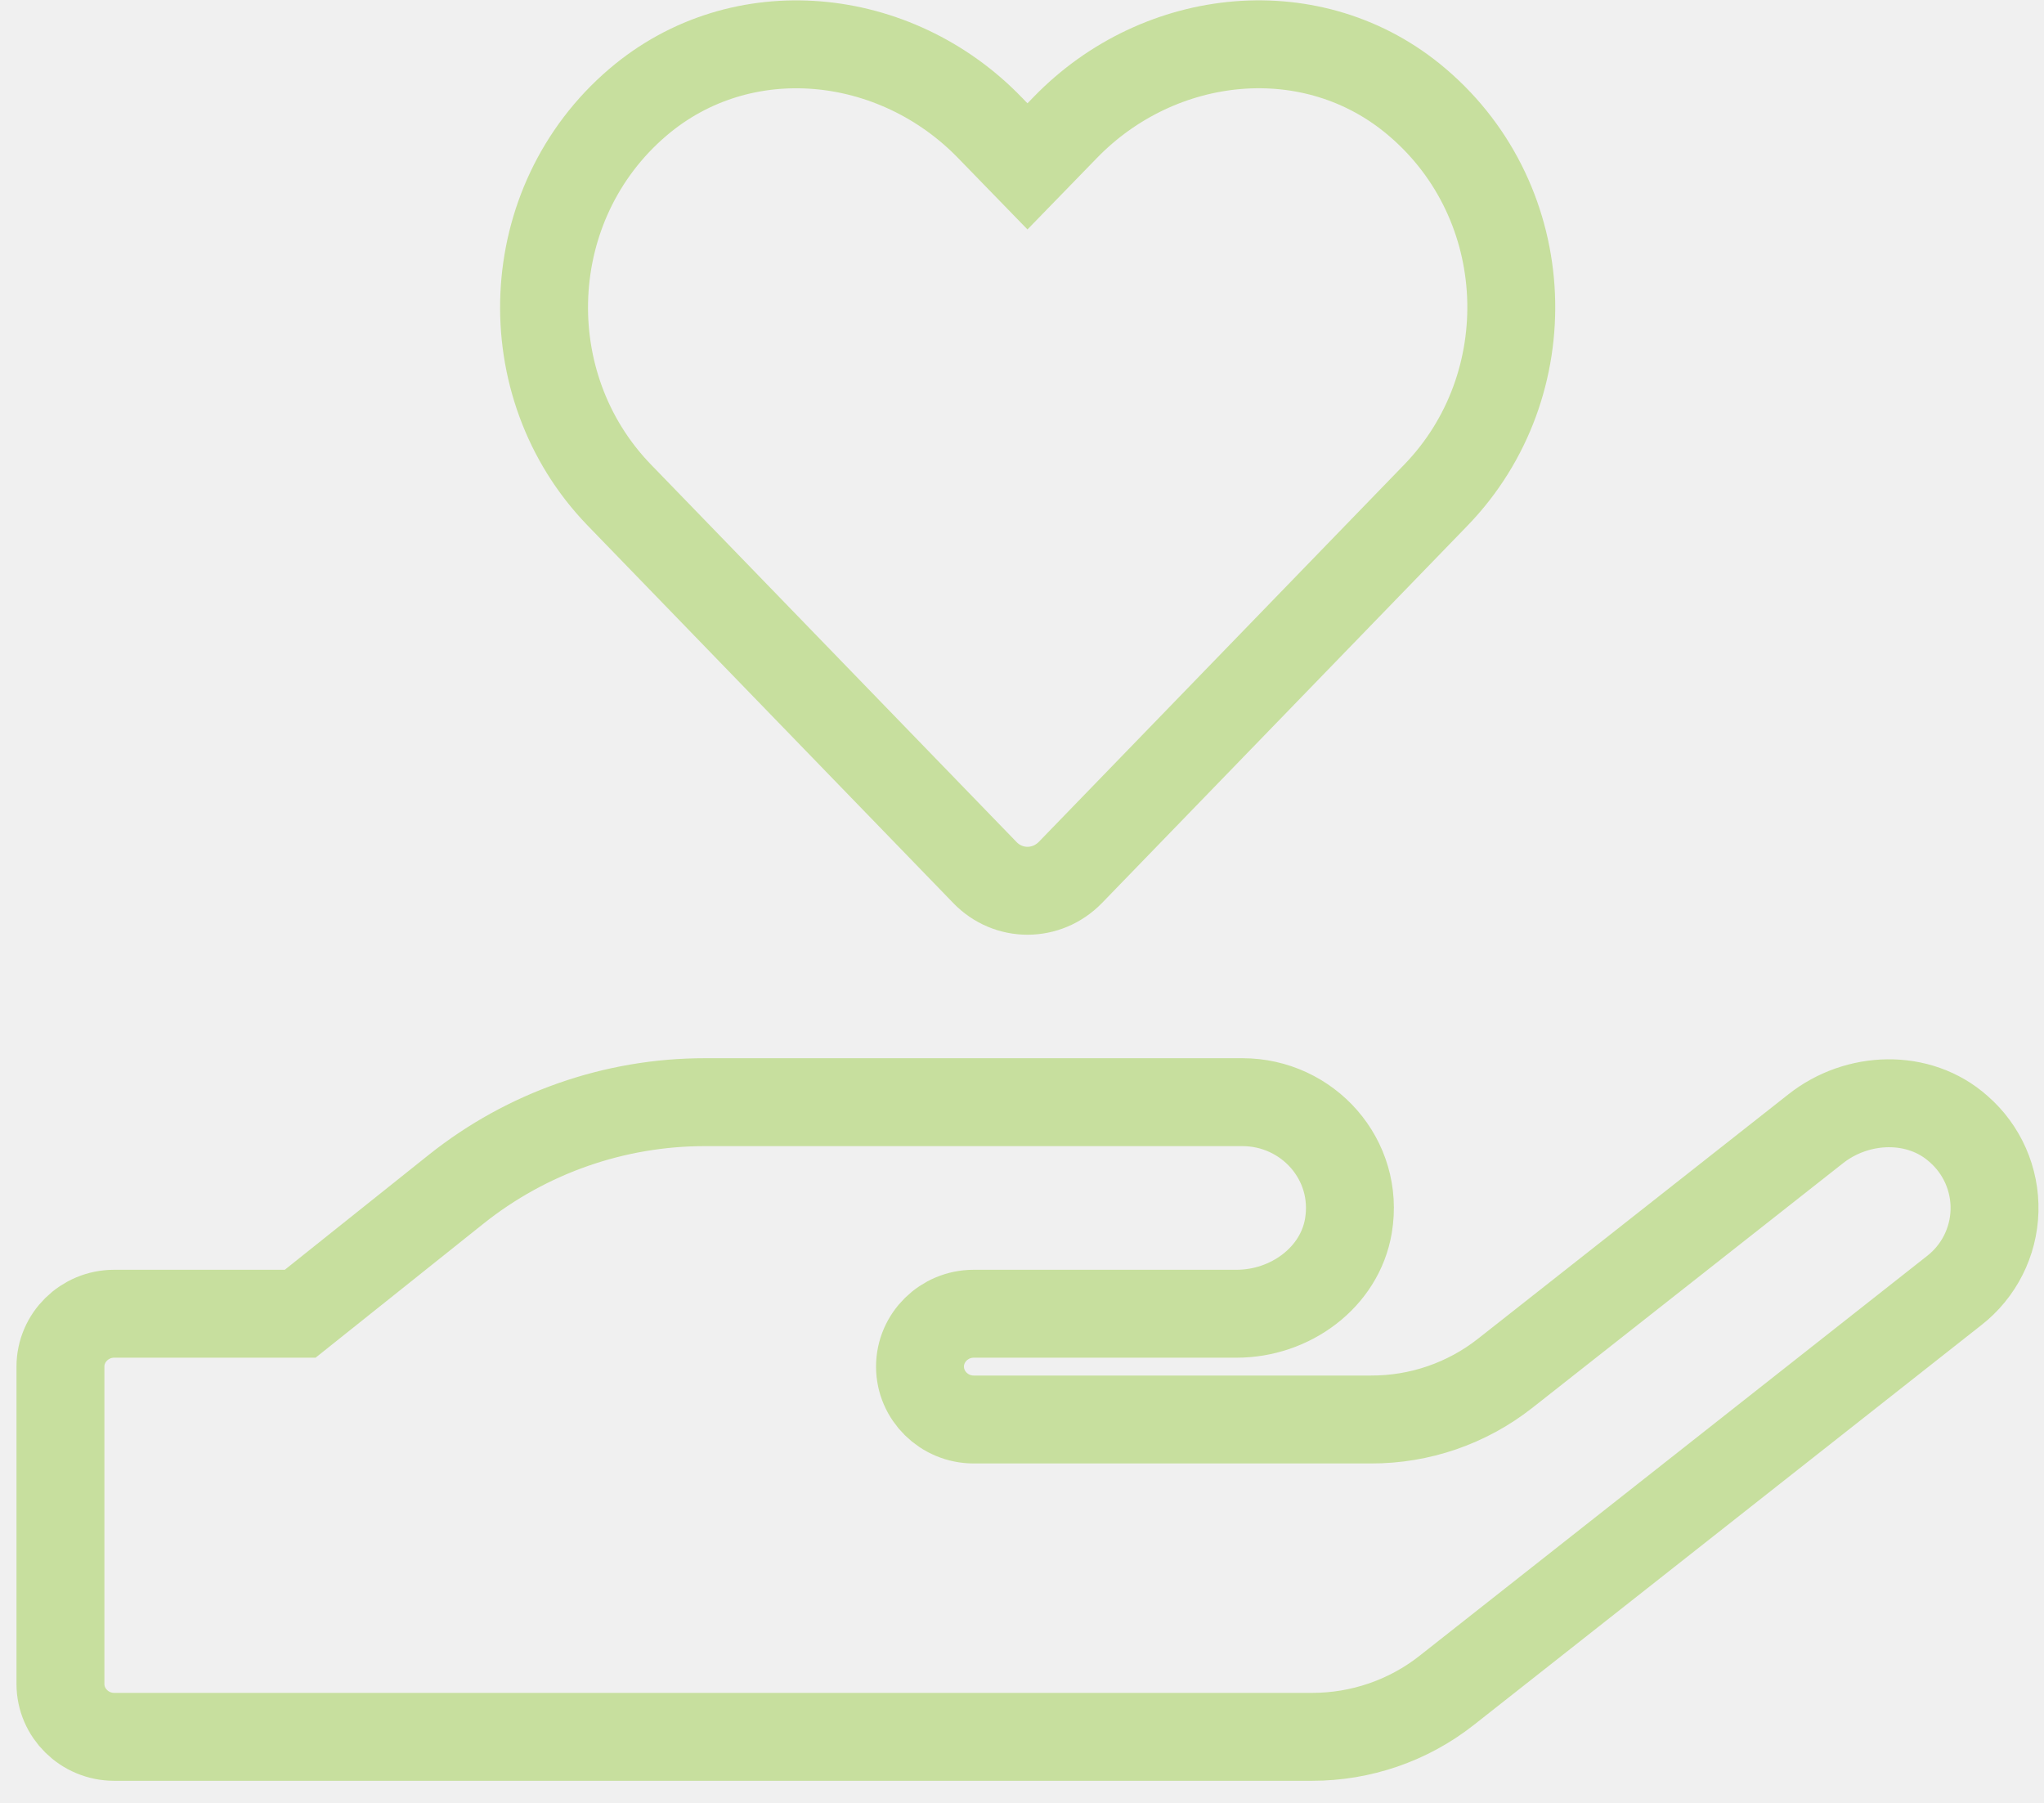
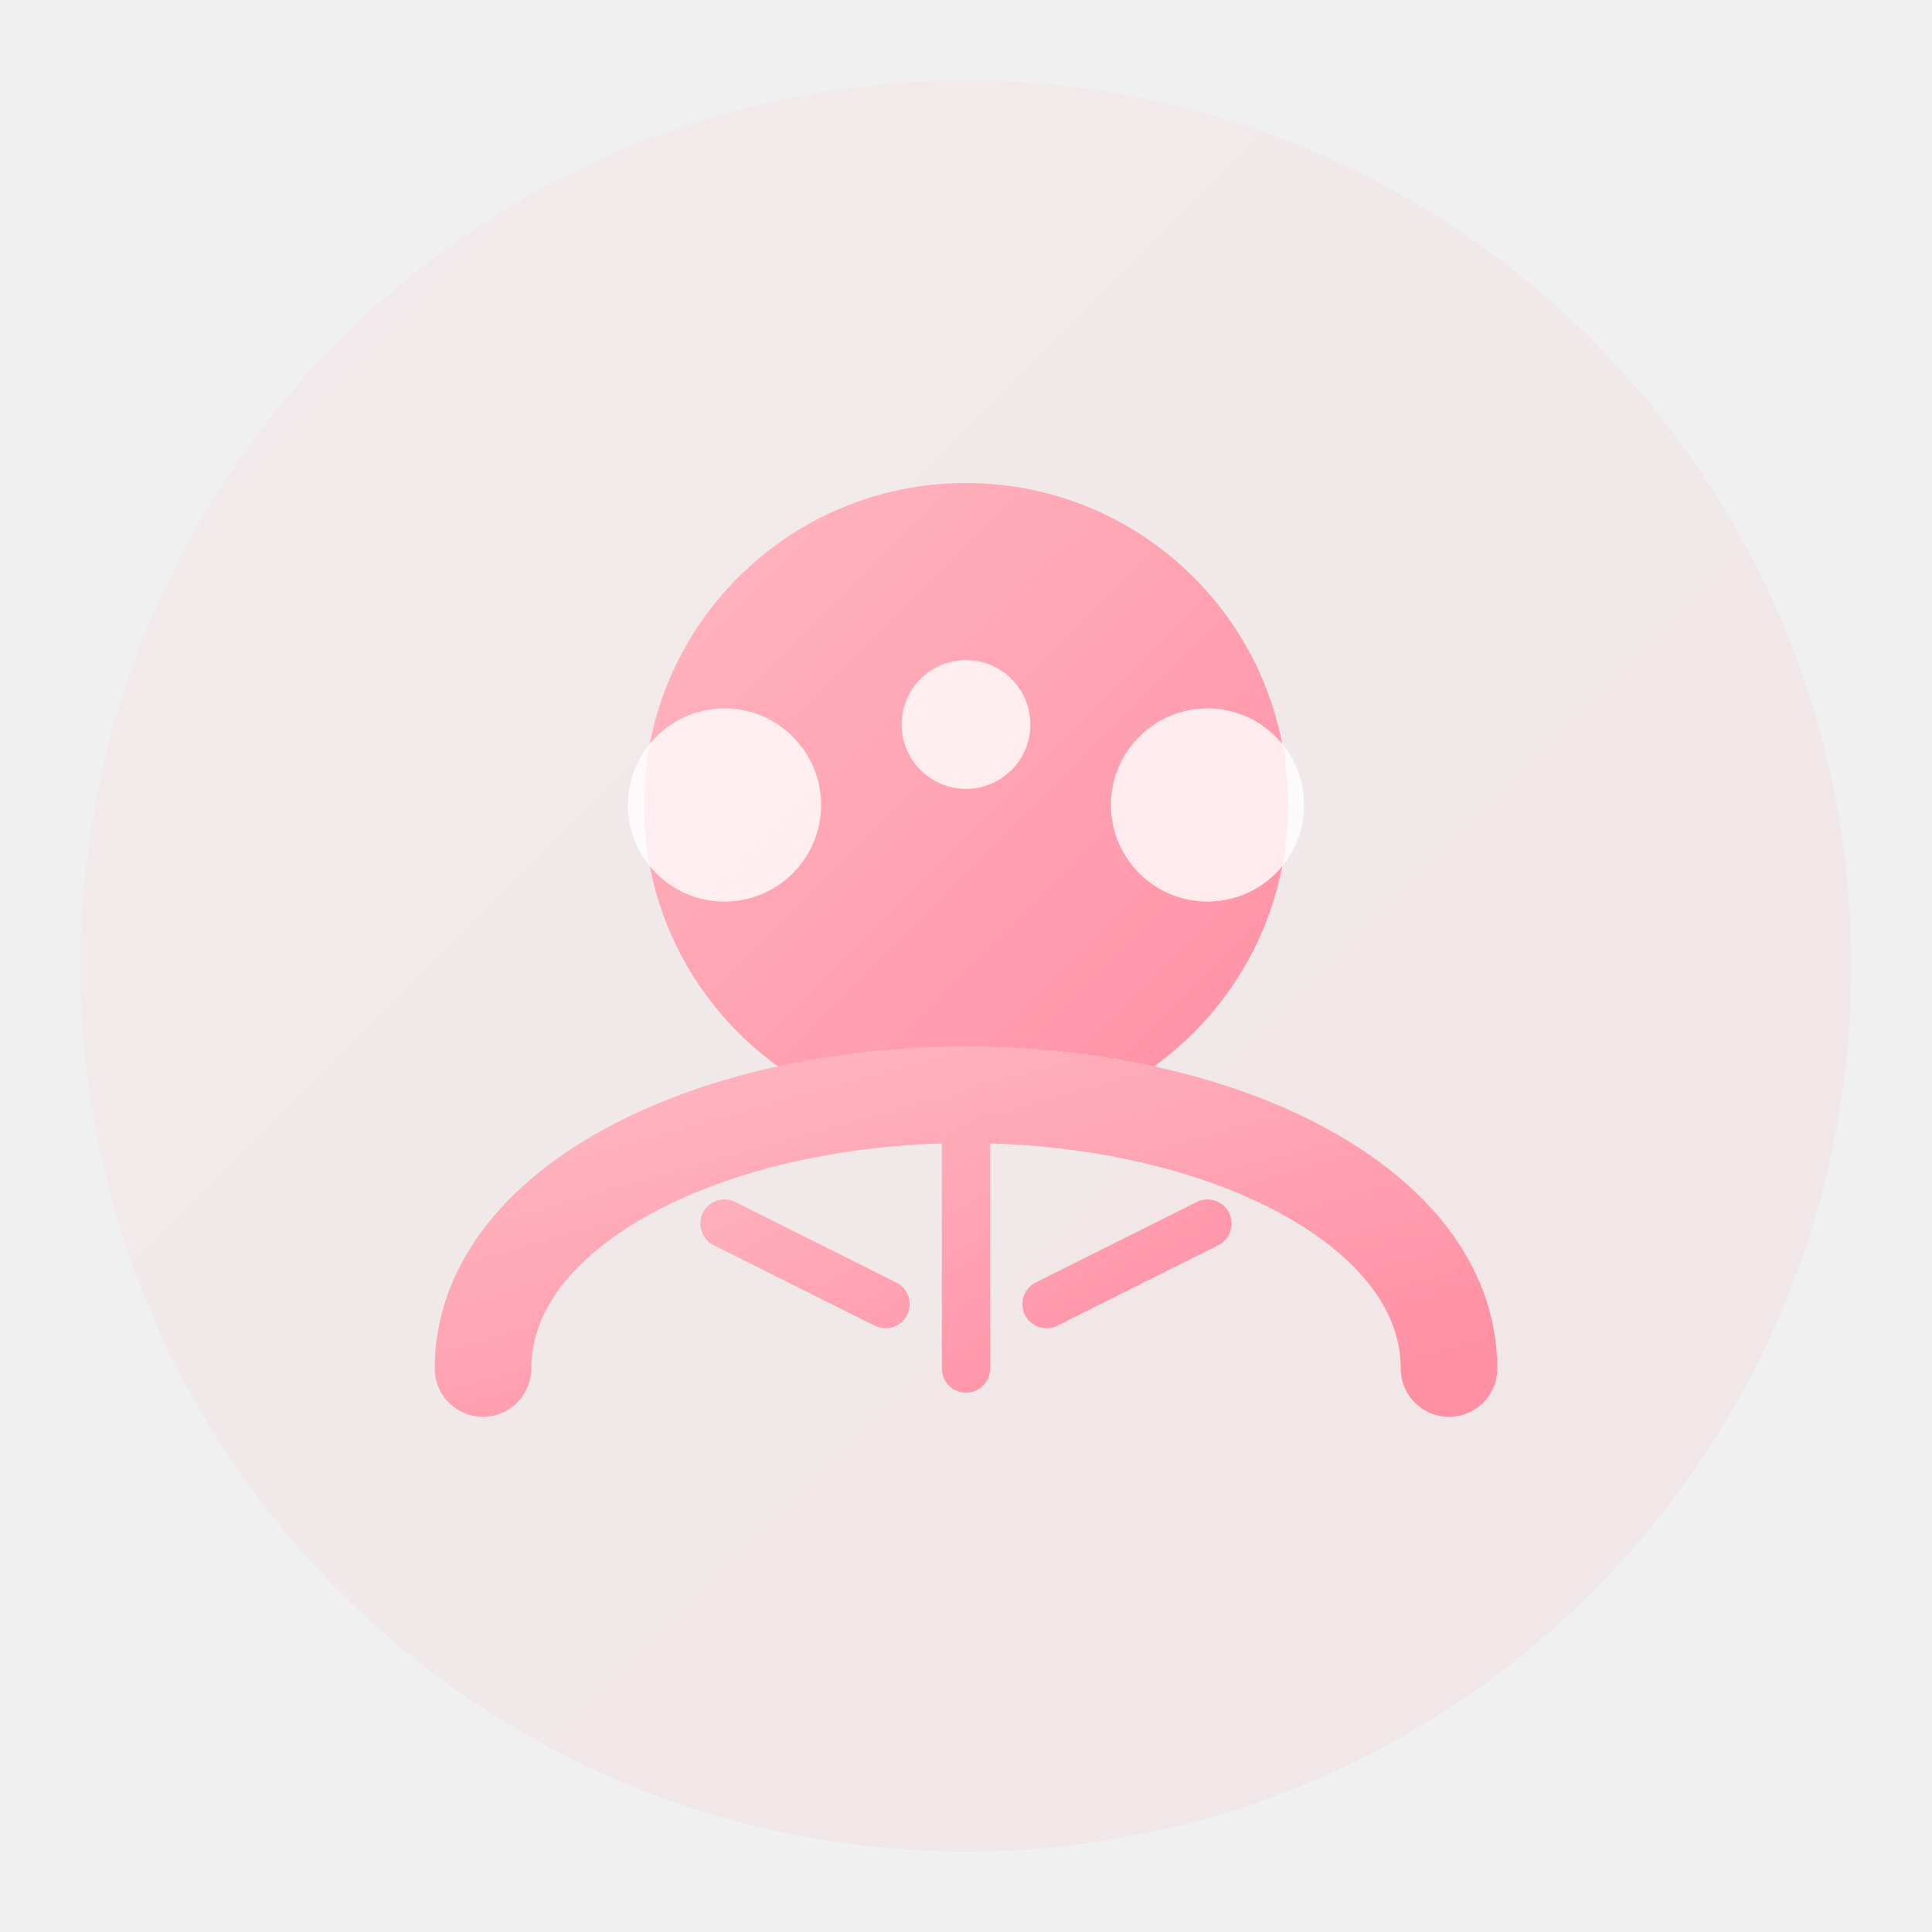
- <svg xmlns="http://www.w3.org/2000/svg" width="93" height="82" fill="none">
-   <path d="M44.807 39.69c1.07 1.113 2.811 1.113 3.896 0L65.34 22.516c4.827-4.992 4.552-13.264-.856-17.865C59.78.635 52.767 1.357 48.46 5.809l-1.711 1.76-1.696-1.745C40.744 1.357 33.732.635 29.026 4.65c-5.392 4.601-5.683 12.873-.855 17.865L44.807 39.69zM89.11 51.36c-1.802-1.609-4.613-1.504-6.507 0L68.487 62.474a9.823 9.823 0 01-6.111 2.105H44.303c-1.344 0-2.444-1.083-2.444-2.406 0-1.324 1.1-2.406 2.444-2.406h11.962c2.43 0 4.69-1.64 5.087-4 .505-3.008-1.848-5.625-4.827-5.625H32.082a18.157 18.157 0 00-11.32 3.955l-7.104 5.67H5.194c-1.344 0-2.444 1.082-2.444 2.406V76.61c0 1.323 1.1 2.406 2.444 2.406h54.508c2.216 0 4.37-.737 6.111-2.106l23.099-18.196a4.762 4.762 0 00.198-7.354z" stroke="#C7DF9E" stroke-width="4" />
+ <svg xmlns="http://www.w3.org/2000/svg" viewBox="0 0 120 120" fill="none">
+   <defs>
+     <linearGradient id="a" x1="0%" y1="0%" x2="100%" y2="100%">
+       <stop offset="0%" stop-color="#ffb6c1" />
+       <stop offset="100%" stop-color="#ff8fa3" />
+     </linearGradient>
+   </defs>
+   <circle cx="60" cy="60" r="55" fill="url(#a)" opacity=".1" />
+   <circle cx="60" cy="50" r="20" fill="url(#a)" />
+   <path d="M30 85c0-10 14-17 30-17s30 7 30 17" stroke="url(#a)" stroke-width="6" stroke-linecap="round" />
+   <circle cx="45" cy="50" r="6" fill="#fff" opacity=".8" />
+   <circle cx="60" cy="45" r="4" fill="#fff" opacity=".8" />
+   <circle cx="75" cy="50" r="6" fill="#fff" opacity=".8" />
+   <path d="M60 68v17m-15-9l10 5m20-5l-10 5" stroke="url(#a)" stroke-width="3" stroke-linecap="round" />
</svg>
